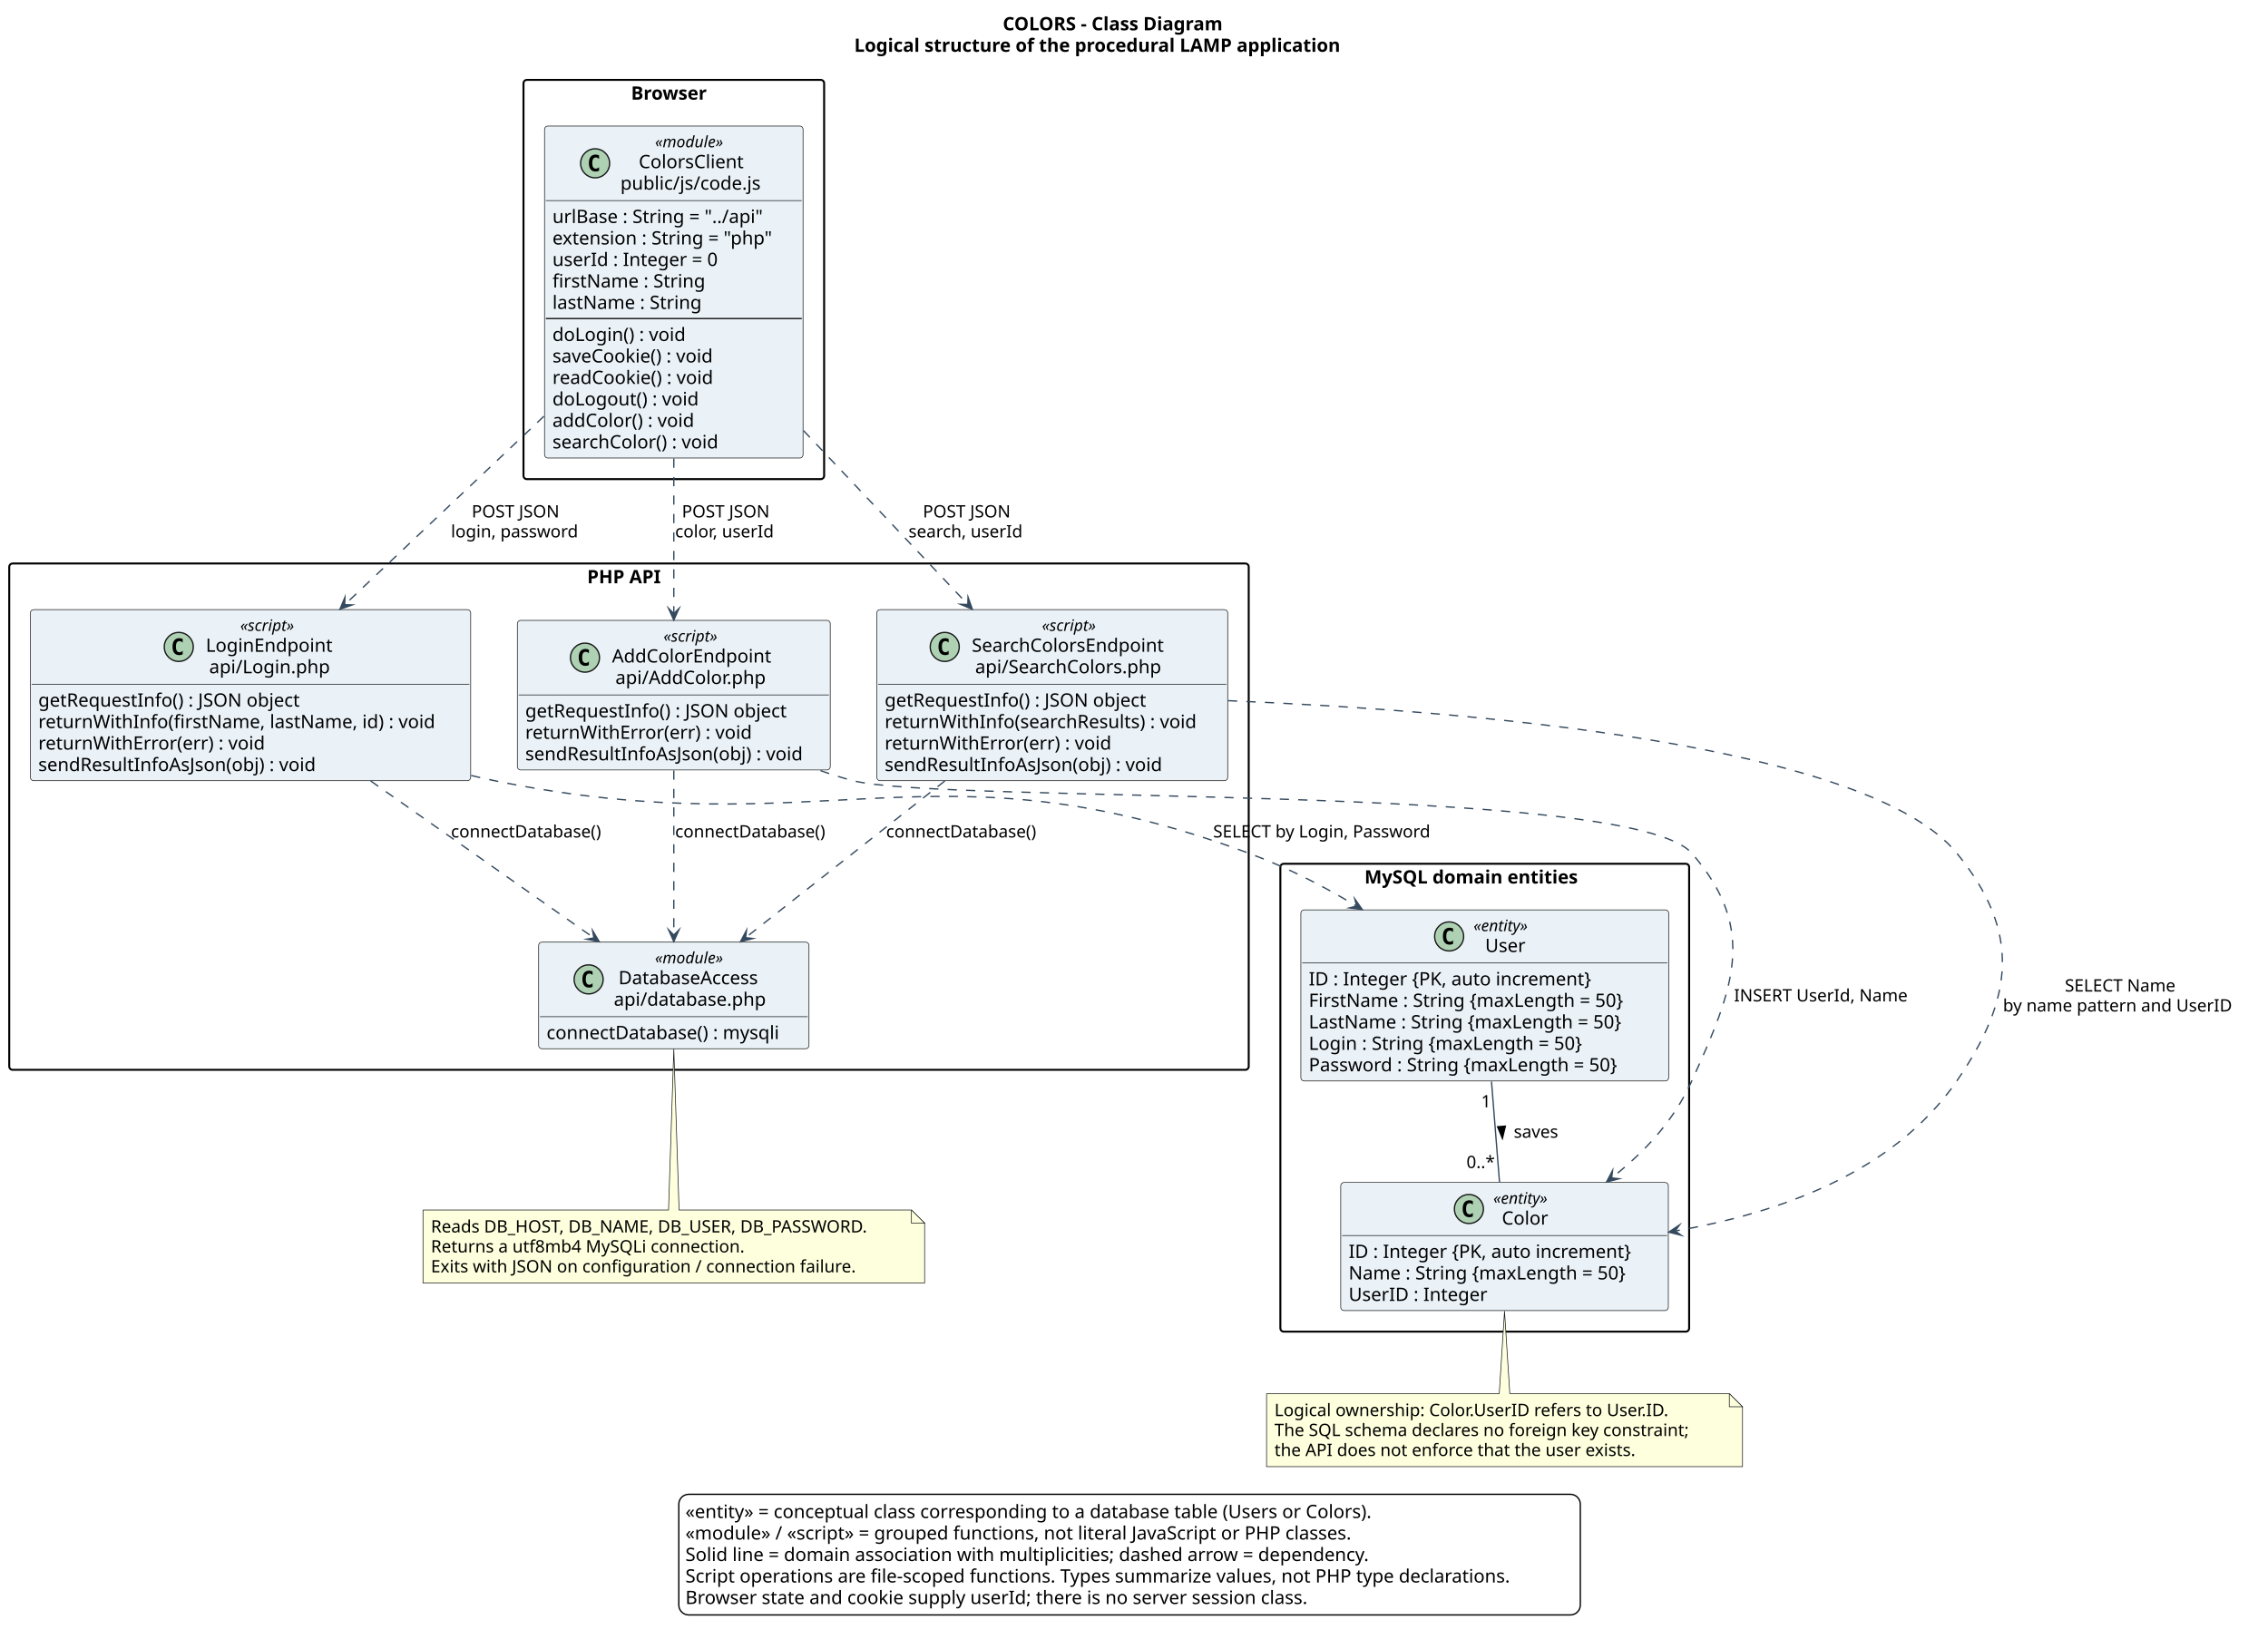
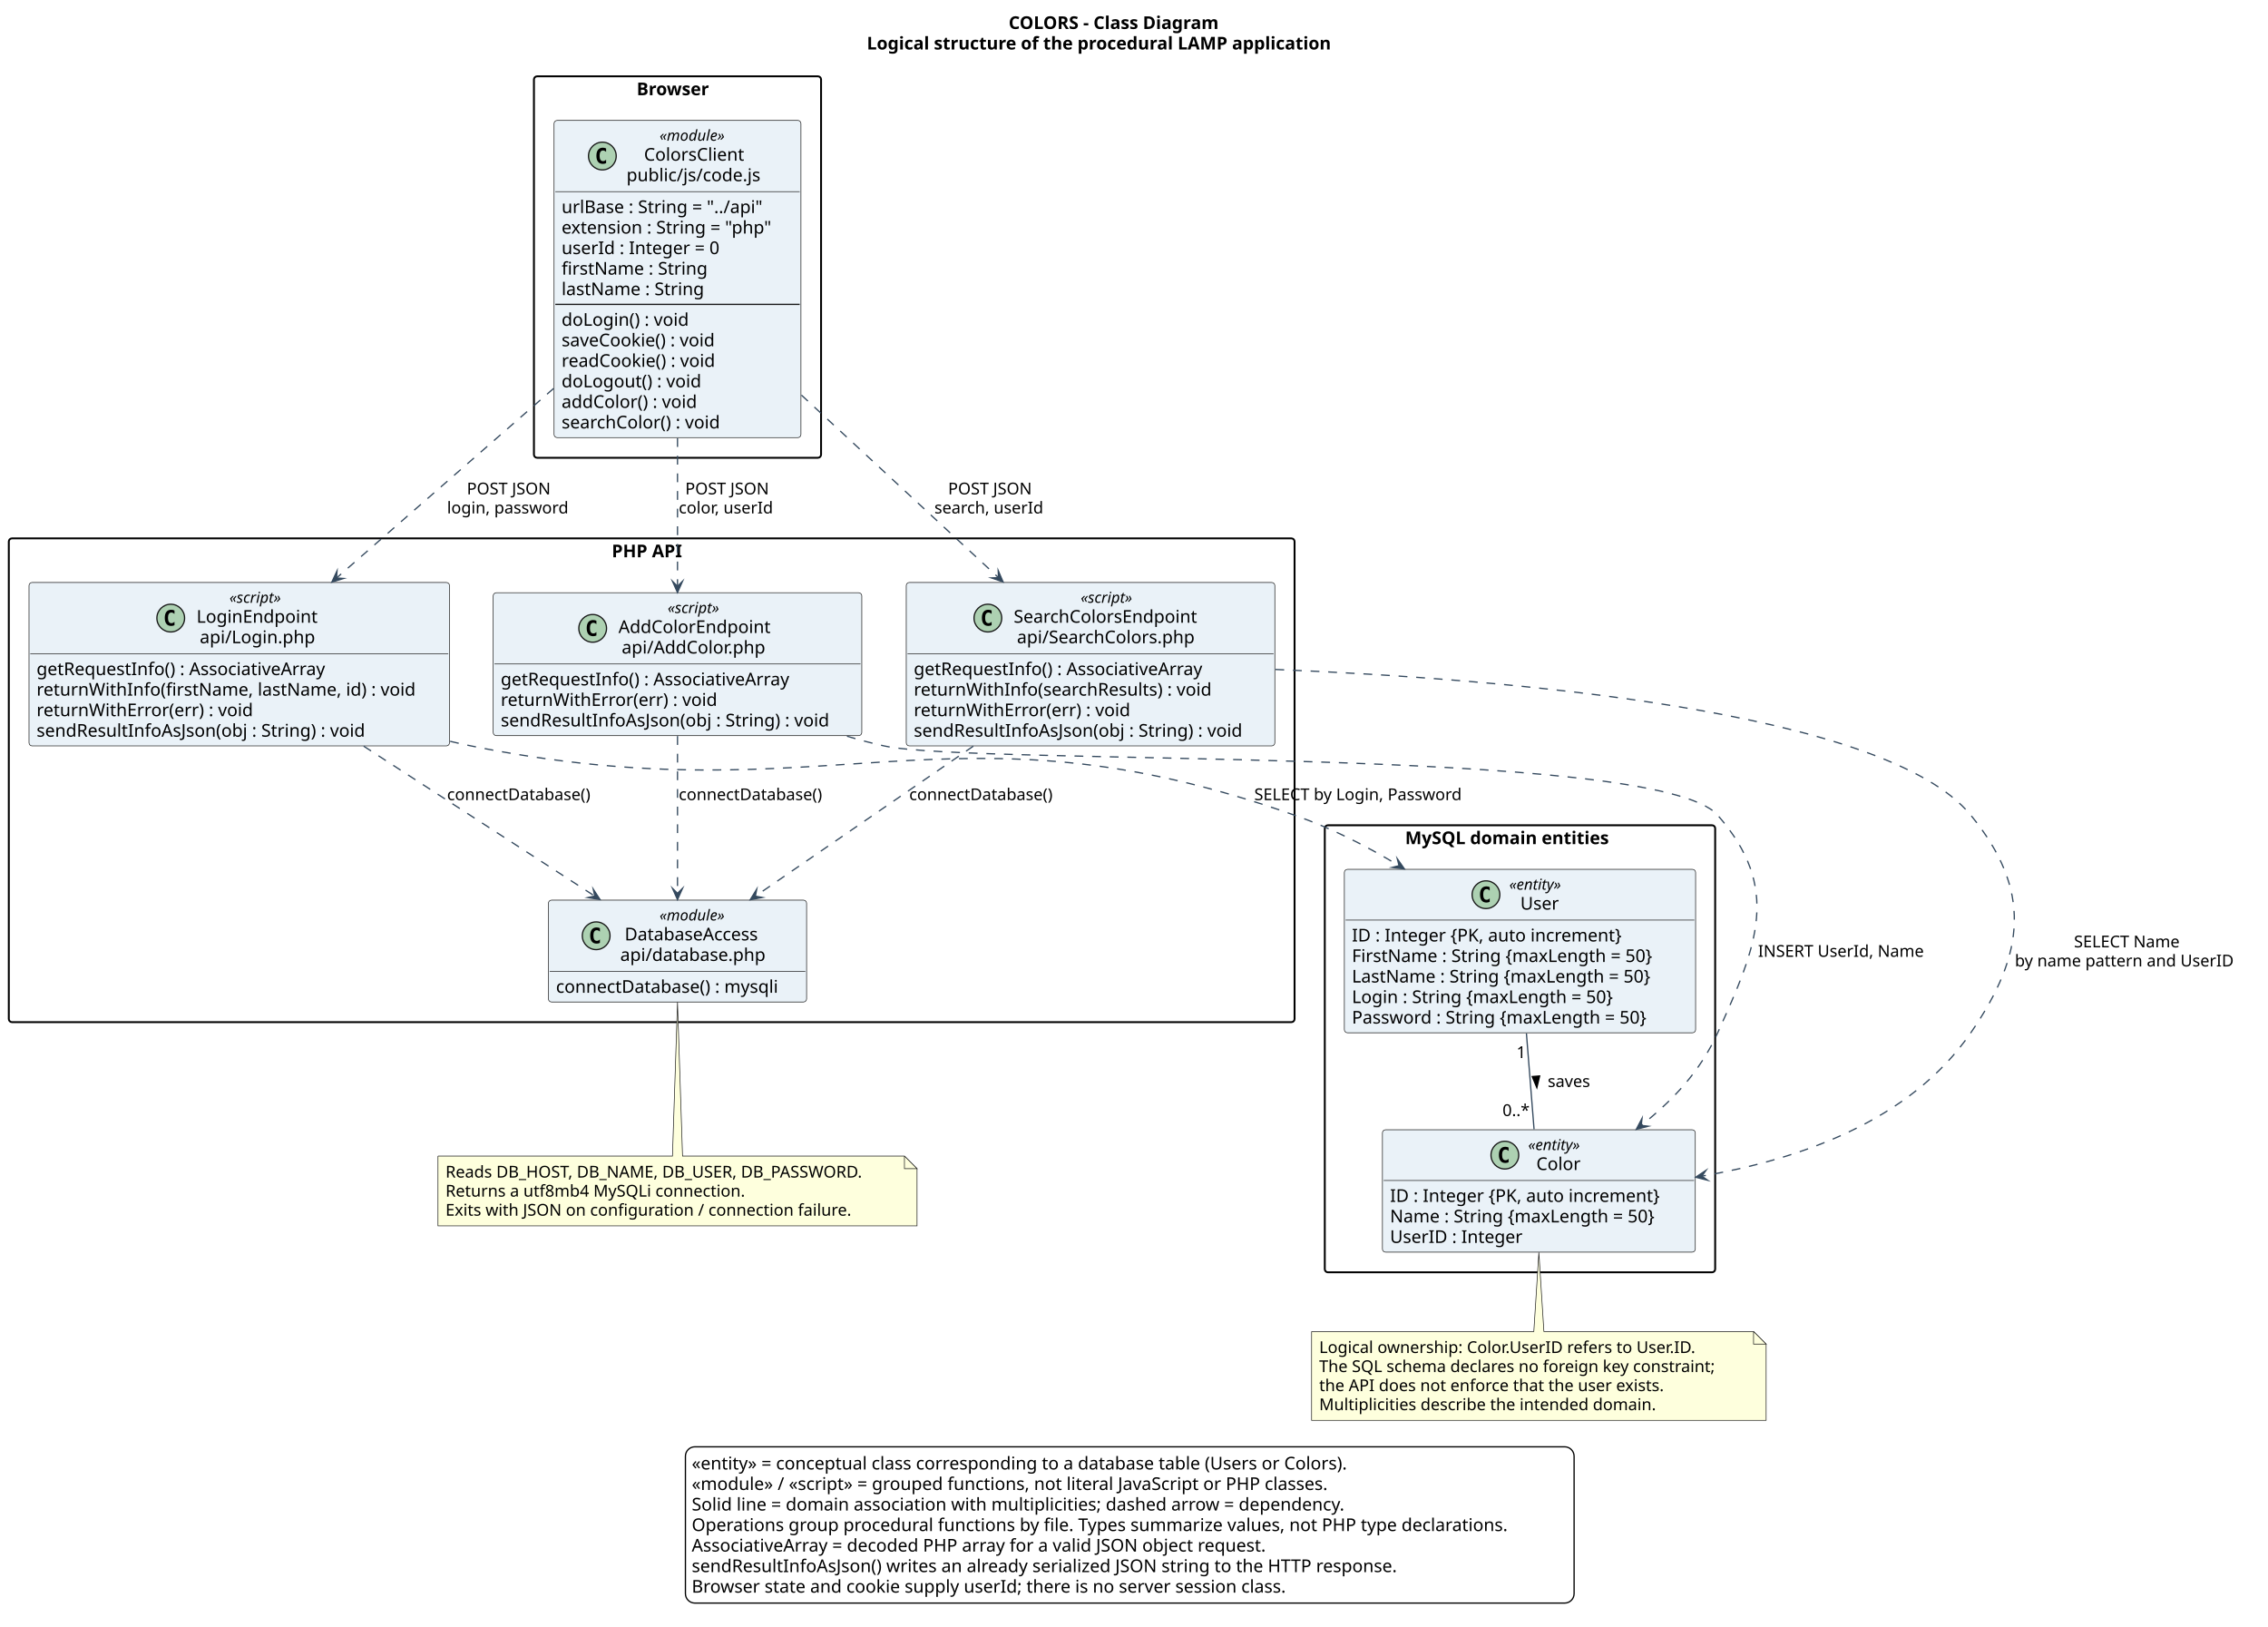
- <svg xmlns="http://www.w3.org/2000/svg" version="1.1" data-diagram-type="CLASS" style="width:1720px;height:1243px;background:#FFFFFF;" width="1720px" height="1243px" viewBox="0 0 1720 1243" zoomAndPan="magnify" preserveAspectRatio="none" contentStyleType="text/css">
+ <svg xmlns="http://www.w3.org/2000/svg" version="1.1" data-diagram-type="CLASS" style="width:1801px;height:1291px;background:#FFFFFF;" width="1801px" height="1291px" viewBox="0 0 1801 1291" zoomAndPan="magnify" preserveAspectRatio="none" contentStyleType="text/css">
  <defs />
  <g font-family="sans-serif" lengthAdjust="spacing">
    <g class="title" data-source-line="1">
-       <text x="760.48" y="22.995" fill="#000" font-size="14" textLength="192.309" font-weight="700">COLORS - Class Diagram</text>
-       <text x="647.834" y="39.292" fill="#000" font-size="14" textLength="417.601" font-weight="700">Logical structure of the procedural LAMP application</text>
+       <text x="800.98" y="22.995" fill="#000" font-size="14" textLength="192.309" font-weight="700">COLORS - Class Diagram</text>
+       <text x="688.334" y="39.292" fill="#000" font-size="14" textLength="417.601" font-weight="700">Logical structure of the procedural LAMP application</text>
    </g>
    <g class="cluster" data-qualified-name="Browser" id="ent0001" data-source-line="11">
-       <rect x="397" y="60.594" width="228" height="302.83" fill="none" style="stroke:#000;stroke-width:1.5;" rx="2.5" ry="2.5" />
-       <text x="478.57" y="75.589" fill="#000" font-size="14" textLength="64.859" font-weight="700">Browser</text>
+       <rect x="424" y="60.594" width="228" height="302.83" fill="none" style="stroke:#000;stroke-width:1.5;" rx="2.5" ry="2.5" />
+       <text x="505.57" y="75.589" fill="#000" font-size="14" textLength="64.859" font-weight="700">Browser</text>
    </g>
    <g class="cluster" data-qualified-name="PHP API" id="ent0003" data-source-line="28">
-       <rect x="7" y="427.424" width="940" height="384.05" fill="none" style="stroke:#000;stroke-width:1.5;" rx="2.5" ry="2.5" />
-       <text x="445.292" y="442.419" fill="#000" font-size="14" textLength="63.417" font-weight="700">PHP API</text>
+       <rect x="7" y="427.424" width="1021" height="384.06" fill="none" style="stroke:#000;stroke-width:1.5;" rx="2.5" ry="2.5" />
+       <text x="485.792" y="442.419" fill="#000" font-size="14" textLength="63.417" font-weight="700">PHP API</text>
    </g>
    <g class="cluster" data-qualified-name="Entities" id="ent0008" data-source-line="51">
-       <rect x="971" y="655.174" width="310" height="354.9" fill="none" style="stroke:#000;stroke-width:1.5;" rx="2.5" ry="2.5" />
-       <text x="1034.788" y="670.169" fill="#000" font-size="14" textLength="182.424" font-weight="700">MySQL domain entities</text>
+       <rect x="1052" y="655.174" width="310" height="354.91" fill="none" style="stroke:#000;stroke-width:1.5;" rx="2.5" ry="2.5" />
+       <text x="1115.788" y="670.169" fill="#000" font-size="14" textLength="182.424" font-weight="700">MySQL domain entities</text>
    </g>
    <g class="entity" data-qualified-name="Browser.Client" id="ent0002" data-source-line="12">
-       <rect x="412.97" y="95.594" width="196.051" height="251.828" fill="#EAF2F8" style="stroke:#181818;stroke-width:0.5;" rx="2.5" ry="2.5" />
-       <ellipse cx="451.331" cy="123.875" rx="11" ry="11" fill="#ADD1B2" style="stroke:#181818;stroke-width:1;" />
-       <path d="M454.3,129.516 Q453.722,129.813 453.081,129.953 Q452.441,130.109 451.738,130.109 Q449.238,130.109 447.909,128.469 Q446.597,126.813 446.597,123.688 Q446.597,120.563 447.909,118.906 Q449.238,117.25 451.738,117.25 Q452.441,117.25 453.081,117.406 Q453.738,117.563 454.3,117.859 L454.3,120.578 Q453.675,120 453.081,119.734 Q452.488,119.453 451.863,119.453 Q450.519,119.453 449.831,120.531 Q449.144,121.594 449.144,123.688 Q449.144,125.781 449.831,126.859 Q450.519,127.922 451.863,127.922 Q452.488,127.922 453.081,127.656 Q453.675,127.375 454.3,126.797 L454.3,129.516 Z " fill="#000" />
-       <text x="496.764" y="111.732" fill="#000" font-size="12" textLength="59.654" font-style="italic">«module»</text>
-       <text x="484.403" y="127.558" fill="#000" font-size="14" textLength="84.376">ColorsClient</text>
-       <text x="470.523" y="143.854" fill="#000" font-size="14" textLength="112.137">public/js/code.js</text>
-       <line x1="413.97" y1="152.156" x2="608.021" y2="152.156" style="stroke:#181818;stroke-width:0.5;" />
-       <text x="418.97" y="169.151" fill="#000" font-size="14" textLength="176.49">urlBase : String = "../api"</text>
-       <text x="418.97" y="185.448" fill="#000" font-size="14" textLength="184.051">extension : String = "php"</text>
-       <text x="418.97" y="201.745" fill="#000" font-size="14" textLength="137.067">userId : Integer = 0</text>
-       <text x="418.97" y="218.042" fill="#000" font-size="14" textLength="124.059">firstName : String</text>
-       <text x="418.97" y="234.339" fill="#000" font-size="14" textLength="121.953">lastName : String</text>
-       <line x1="413.97" y1="241.641" x2="608.021" y2="241.641" style="stroke:#181818;stroke-width:1;" />
-       <text x="418.97" y="258.636" fill="#000" font-size="14" textLength="109.635">doLogin() : void</text>
-       <text x="418.97" y="274.933" fill="#000" font-size="14" textLength="134.456">saveCookie() : void</text>
-       <text x="418.97" y="291.229" fill="#000" font-size="14" textLength="133.52">readCookie() : void</text>
-       <text x="418.97" y="307.526" fill="#000" font-size="14" textLength="119.8">doLogout() : void</text>
-       <text x="418.97" y="323.823" fill="#000" font-size="14" textLength="117.072">addColor() : void</text>
-       <text x="418.97" y="340.12" fill="#000" font-size="14" textLength="137.532">searchColor() : void</text>
+       <rect x="439.97" y="95.594" width="196.051" height="251.828" fill="#EAF2F8" style="stroke:#181818;stroke-width:0.5;" rx="2.5" ry="2.5" />
+       <ellipse cx="478.331" cy="123.875" rx="11" ry="11" fill="#ADD1B2" style="stroke:#181818;stroke-width:1;" />
+       <path d="M481.3,129.516 Q480.722,129.813 480.081,129.953 Q479.441,130.109 478.738,130.109 Q476.238,130.109 474.909,128.469 Q473.597,126.813 473.597,123.688 Q473.597,120.563 474.909,118.906 Q476.238,117.25 478.738,117.25 Q479.441,117.25 480.081,117.406 Q480.738,117.563 481.3,117.859 L481.3,120.578 Q480.675,120 480.081,119.734 Q479.488,119.453 478.863,119.453 Q477.519,119.453 476.831,120.531 Q476.144,121.594 476.144,123.688 Q476.144,125.781 476.831,126.859 Q477.519,127.922 478.863,127.922 Q479.488,127.922 480.081,127.656 Q480.675,127.375 481.3,126.797 L481.3,129.516 Z " fill="#000" />
+       <text x="523.764" y="111.732" fill="#000" font-size="12" textLength="59.654" font-style="italic">«module»</text>
+       <text x="511.403" y="127.558" fill="#000" font-size="14" textLength="84.376">ColorsClient</text>
+       <text x="497.523" y="143.854" fill="#000" font-size="14" textLength="112.137">public/js/code.js</text>
+       <line x1="440.97" y1="152.156" x2="635.021" y2="152.156" style="stroke:#181818;stroke-width:0.5;" />
+       <text x="445.97" y="169.151" fill="#000" font-size="14" textLength="176.49">urlBase : String = "../api"</text>
+       <text x="445.97" y="185.448" fill="#000" font-size="14" textLength="184.051">extension : String = "php"</text>
+       <text x="445.97" y="201.745" fill="#000" font-size="14" textLength="137.067">userId : Integer = 0</text>
+       <text x="445.97" y="218.042" fill="#000" font-size="14" textLength="124.059">firstName : String</text>
+       <text x="445.97" y="234.339" fill="#000" font-size="14" textLength="121.953">lastName : String</text>
+       <line x1="440.97" y1="241.641" x2="635.021" y2="241.641" style="stroke:#181818;stroke-width:1;" />
+       <text x="445.97" y="258.636" fill="#000" font-size="14" textLength="109.635">doLogin() : void</text>
+       <text x="445.97" y="274.933" fill="#000" font-size="14" textLength="134.456">saveCookie() : void</text>
+       <text x="445.97" y="291.229" fill="#000" font-size="14" textLength="133.52">readCookie() : void</text>
+       <text x="445.97" y="307.526" fill="#000" font-size="14" textLength="119.8">doLogout() : void</text>
+       <text x="445.97" y="323.823" fill="#000" font-size="14" textLength="117.072">addColor() : void</text>
+       <text x="445.97" y="340.12" fill="#000" font-size="14" textLength="137.532">searchColor() : void</text>
    </g>
    <g class="entity" data-qualified-name="PHP API.Login" id="ent0004" data-source-line="29">
      <rect x="23.04" y="462.424" width="333.911" height="129.75" fill="#EAF2F8" style="stroke:#181818;stroke-width:0.5;" rx="2.5" ry="2.5" />
      <ellipse cx="135.583" cy="490.705" rx="11" ry="11" fill="#ADD1B2" style="stroke:#181818;stroke-width:1;" />
-       <path d="M138.552,496.346 Q137.974,496.643 137.333,496.783 Q136.693,496.939 135.99,496.939 Q133.49,496.939 132.162,495.299 Q130.849,493.643 130.849,490.518 Q130.849,487.393 132.162,485.736 Q133.49,484.08 135.99,484.08 Q136.693,484.08 137.333,484.236 Q137.99,484.393 138.552,484.689 L138.552,487.408 Q137.927,486.83 137.333,486.564 Q136.74,486.283 136.115,486.283 Q134.771,486.283 134.083,487.361 Q133.396,488.424 133.396,490.518 Q133.396,492.611 134.083,493.689 Q134.771,494.752 136.115,494.752 Q136.74,494.752 137.333,494.486 Q137.927,494.205 138.552,493.627 L138.552,496.346 Z " fill="#000" />
+       <path d="M138.552,496.346 Q137.974,496.642 137.333,496.783 Q136.693,496.939 135.99,496.939 Q133.49,496.939 132.162,495.299 Q130.849,493.642 130.849,490.517 Q130.849,487.392 132.162,485.736 Q133.49,484.08 135.99,484.08 Q136.693,484.08 137.333,484.236 Q137.99,484.392 138.552,484.689 L138.552,487.408 Q137.927,486.83 137.333,486.564 Q136.74,486.283 136.115,486.283 Q134.771,486.283 134.083,487.361 Q133.396,488.424 133.396,490.517 Q133.396,492.611 134.083,493.689 Q134.771,494.752 136.115,494.752 Q136.74,494.752 137.333,494.486 Q137.927,494.205 138.552,493.627 L138.552,496.346 Z " fill="#000" />
      <text x="182.184" y="478.562" fill="#000" font-size="12" textLength="48.123" font-style="italic">«script»</text>
      <text x="156.083" y="494.388" fill="#000" font-size="14" textLength="100.324">LoginEndpoint</text>
      <text x="158.654" y="510.684" fill="#000" font-size="14" textLength="95.184">api/Login.php</text>
      <line x1="24.04" y1="518.986" x2="355.951" y2="518.986" style="stroke:#181818;stroke-width:0.5;" />
-       <text x="29.04" y="535.981" fill="#000" font-size="14" textLength="213.623">getRequestInfo() : JSON object</text>
+       <text x="29.04" y="535.981" fill="#000" font-size="14" textLength="248.65">getRequestInfo() : AssociativeArray</text>
      <text x="29.04" y="552.278" fill="#000" font-size="14" textLength="321.911">returnWithInfo(firstName, lastName, id) : void</text>
      <text x="29.04" y="568.575" fill="#000" font-size="14" textLength="184.427">returnWithError(err) : void</text>
-       <text x="29.04" y="584.872" fill="#000" font-size="14" textLength="225.292">sendResultInfoAsJson(obj) : void</text>
+       <text x="29.04" y="584.872" fill="#000" font-size="14" textLength="280.69">sendResultInfoAsJson(obj : String) : void</text>
    </g>
    <g class="entity" data-qualified-name="PHP API.Add" id="ent0005" data-source-line="35">
-       <rect x="392.35" y="470.564" width="237.292" height="113.453" fill="#EAF2F8" style="stroke:#181818;stroke-width:0.5;" rx="2.5" ry="2.5" />
-       <ellipse cx="443.64" cy="498.845" rx="11" ry="11" fill="#ADD1B2" style="stroke:#181818;stroke-width:1;" />
-       <path d="M446.609,504.486 Q446.031,504.783 445.39,504.923 Q444.749,505.079 444.046,505.079 Q441.546,505.079 440.218,503.439 Q438.906,501.783 438.906,498.658 Q438.906,495.533 440.218,493.876 Q441.546,492.22 444.046,492.22 Q444.749,492.22 445.39,492.376 Q446.046,492.533 446.609,492.829 L446.609,495.548 Q445.984,494.97 445.39,494.704 Q444.796,494.423 444.171,494.423 Q442.828,494.423 442.14,495.501 Q441.453,496.564 441.453,498.658 Q441.453,500.751 442.14,501.829 Q442.828,502.892 444.171,502.892 Q444.796,502.892 445.39,502.626 Q445.984,502.345 446.609,501.767 L446.609,504.486 Z " fill="#000" />
-       <text x="503.184" y="486.702" fill="#000" font-size="12" textLength="48.123" font-style="italic">«script»</text>
-       <text x="464.14" y="502.528" fill="#000" font-size="14" textLength="126.212">AddColorEndpoint</text>
-       <text x="466.71" y="518.824" fill="#000" font-size="14" textLength="121.071">api/AddColor.php</text>
-       <line x1="393.35" y1="527.126" x2="628.642" y2="527.126" style="stroke:#181818;stroke-width:0.5;" />
-       <text x="398.35" y="544.121" fill="#000" font-size="14" textLength="213.623">getRequestInfo() : JSON object</text>
-       <text x="398.35" y="560.418" fill="#000" font-size="14" textLength="184.427">returnWithError(err) : void</text>
-       <text x="398.35" y="576.715" fill="#000" font-size="14" textLength="225.292">sendResultInfoAsJson(obj) : void</text>
+       <rect x="391.65" y="470.574" width="292.69" height="113.453" fill="#EAF2F8" style="stroke:#181818;stroke-width:0.5;" rx="2.5" ry="2.5" />
+       <ellipse cx="470.639" cy="498.855" rx="11" ry="11" fill="#ADD1B2" style="stroke:#181818;stroke-width:1;" />
+       <path d="M473.608,504.496 Q473.03,504.793 472.389,504.933 Q471.749,505.089 471.046,505.089 Q468.546,505.089 467.217,503.449 Q465.905,501.793 465.905,498.668 Q465.905,495.543 467.217,493.886 Q468.546,492.23 471.046,492.23 Q471.749,492.23 472.389,492.386 Q473.046,492.543 473.608,492.839 L473.608,495.558 Q472.983,494.98 472.389,494.714 Q471.796,494.433 471.171,494.433 Q469.827,494.433 469.139,495.511 Q468.452,496.574 468.452,498.668 Q468.452,500.761 469.139,501.839 Q469.827,502.902 471.171,502.902 Q471.796,502.902 472.389,502.636 Q472.983,502.355 473.608,501.777 L473.608,504.496 Z " fill="#000" />
+       <text x="530.184" y="486.712" fill="#000" font-size="12" textLength="48.123" font-style="italic">«script»</text>
+       <text x="491.139" y="502.538" fill="#000" font-size="14" textLength="126.212">AddColorEndpoint</text>
+       <text x="493.71" y="518.834" fill="#000" font-size="14" textLength="121.071">api/AddColor.php</text>
+       <line x1="392.65" y1="527.136" x2="683.34" y2="527.136" style="stroke:#181818;stroke-width:0.5;" />
+       <text x="397.65" y="544.131" fill="#000" font-size="14" textLength="248.65">getRequestInfo() : AssociativeArray</text>
+       <text x="397.65" y="560.428" fill="#000" font-size="14" textLength="184.427">returnWithError(err) : void</text>
+       <text x="397.65" y="576.725" fill="#000" font-size="14" textLength="280.69">sendResultInfoAsJson(obj : String) : void</text>
    </g>
    <g class="entity" data-qualified-name="PHP API.Search" id="ent0006" data-source-line="40">
-       <rect x="664.94" y="462.424" width="266.112" height="129.75" fill="#EAF2F8" style="stroke:#181818;stroke-width:0.5;" rx="2.5" ry="2.5" />
-       <ellipse cx="716.466" cy="490.705" rx="11" ry="11" fill="#ADD1B2" style="stroke:#181818;stroke-width:1;" />
-       <path d="M719.435,496.346 Q718.857,496.643 718.216,496.783 Q717.575,496.939 716.872,496.939 Q714.372,496.939 713.044,495.299 Q711.732,493.643 711.732,490.518 Q711.732,487.393 713.044,485.736 Q714.372,484.08 716.872,484.08 Q717.575,484.08 718.216,484.236 Q718.872,484.393 719.435,484.689 L719.435,487.408 Q718.81,486.83 718.216,486.564 Q717.622,486.283 716.997,486.283 Q715.653,486.283 714.966,487.361 Q714.278,488.424 714.278,490.518 Q714.278,492.611 714.966,493.689 Q715.653,494.752 716.997,494.752 Q717.622,494.752 718.216,494.486 Q718.81,494.205 719.435,493.627 L719.435,496.346 Z " fill="#000" />
-       <text x="790.185" y="478.562" fill="#000" font-size="12" textLength="48.123" font-style="italic">«script»</text>
-       <text x="736.966" y="494.388" fill="#000" font-size="14" textLength="154.561">SearchColorsEndpoint</text>
-       <text x="739.536" y="510.684" fill="#000" font-size="14" textLength="149.42">api/SearchColors.php</text>
-       <line x1="665.94" y1="518.986" x2="930.052" y2="518.986" style="stroke:#181818;stroke-width:0.5;" />
-       <text x="670.94" y="535.981" fill="#000" font-size="14" textLength="213.623">getRequestInfo() : JSON object</text>
-       <text x="670.94" y="552.278" fill="#000" font-size="14" textLength="254.112">returnWithInfo(searchResults) : void</text>
-       <text x="670.94" y="568.575" fill="#000" font-size="14" textLength="184.427">returnWithError(err) : void</text>
-       <text x="670.94" y="584.872" fill="#000" font-size="14" textLength="225.292">sendResultInfoAsJson(obj) : void</text>
+       <rect x="719.65" y="462.424" width="292.69" height="129.75" fill="#EAF2F8" style="stroke:#181818;stroke-width:0.5;" rx="2.5" ry="2.5" />
+       <ellipse cx="784.465" cy="490.705" rx="11" ry="11" fill="#ADD1B2" style="stroke:#181818;stroke-width:1;" />
+       <path d="M787.434,496.346 Q786.856,496.642 786.215,496.783 Q785.574,496.939 784.871,496.939 Q782.371,496.939 781.043,495.299 Q779.731,493.642 779.731,490.517 Q779.731,487.392 781.043,485.736 Q782.371,484.08 784.871,484.08 Q785.574,484.08 786.215,484.236 Q786.871,484.392 787.434,484.689 L787.434,487.408 Q786.809,486.83 786.215,486.564 Q785.621,486.283 784.996,486.283 Q783.652,486.283 782.965,487.361 Q782.277,488.424 782.277,490.517 Q782.277,492.611 782.965,493.689 Q783.652,494.752 784.996,494.752 Q785.621,494.752 786.215,494.486 Q786.809,494.205 787.434,493.627 L787.434,496.346 Z " fill="#000" />
+       <text x="858.184" y="478.562" fill="#000" font-size="12" textLength="48.123" font-style="italic">«script»</text>
+       <text x="804.965" y="494.388" fill="#000" font-size="14" textLength="154.561">SearchColorsEndpoint</text>
+       <text x="807.535" y="510.684" fill="#000" font-size="14" textLength="149.42">api/SearchColors.php</text>
+       <line x1="720.65" y1="518.986" x2="1011.34" y2="518.986" style="stroke:#181818;stroke-width:0.5;" />
+       <text x="725.65" y="535.981" fill="#000" font-size="14" textLength="248.65">getRequestInfo() : AssociativeArray</text>
+       <text x="725.65" y="552.278" fill="#000" font-size="14" textLength="254.112">returnWithInfo(searchResults) : void</text>
+       <text x="725.65" y="568.575" fill="#000" font-size="14" textLength="184.427">returnWithError(err) : void</text>
+       <text x="725.65" y="584.872" fill="#000" font-size="14" textLength="280.69">sendResultInfoAsJson(obj : String) : void</text>
    </g>
    <g class="entity" data-qualified-name="PHP API.Database" id="ent0007" data-source-line="46">
-       <rect x="408.48" y="714.614" width="205.033" height="80.859" fill="#EAF2F8" style="stroke:#181818;stroke-width:0.5;" rx="2.5" ry="2.5" />
-       <ellipse cx="446.411" cy="742.895" rx="11" ry="11" fill="#ADD1B2" style="stroke:#181818;stroke-width:1;" />
-       <path d="M449.379,748.536 Q448.801,748.833 448.161,748.973 Q447.52,749.129 446.817,749.129 Q444.317,749.129 442.989,747.489 Q441.676,745.833 441.676,742.708 Q441.676,739.583 442.989,737.926 Q444.317,736.27 446.817,736.27 Q447.52,736.27 448.161,736.426 Q448.817,736.583 449.379,736.879 L449.379,739.598 Q448.754,739.02 448.161,738.754 Q447.567,738.473 446.942,738.473 Q445.598,738.473 444.911,739.551 Q444.223,740.614 444.223,742.708 Q444.223,744.801 444.911,745.879 Q445.598,746.942 446.942,746.942 Q447.567,746.942 448.161,746.676 Q448.754,746.395 449.379,745.817 L449.379,748.536 Z " fill="#000" />
-       <text x="496.717" y="730.752" fill="#000" font-size="12" textLength="59.654" font-style="italic">«module»</text>
-       <text x="469.058" y="746.578" fill="#000" font-size="14" textLength="114.974">DatabaseAccess</text>
-       <text x="465.506" y="762.874" fill="#000" font-size="14" textLength="122.076">api/database.php</text>
-       <line x1="409.48" y1="771.176" x2="612.513" y2="771.176" style="stroke:#181818;stroke-width:0.5;" />
-       <text x="414.48" y="788.171" fill="#000" font-size="14" textLength="193.033">connectDatabase() : mysqli</text>
+       <rect x="435.48" y="714.624" width="205.033" height="80.859" fill="#EAF2F8" style="stroke:#181818;stroke-width:0.5;" rx="2.5" ry="2.5" />
+       <ellipse cx="473.411" cy="742.905" rx="11" ry="11" fill="#ADD1B2" style="stroke:#181818;stroke-width:1;" />
+       <path d="M476.379,748.546 Q475.801,748.843 475.161,748.983 Q474.52,749.139 473.817,749.139 Q471.317,749.139 469.989,747.499 Q468.676,745.843 468.676,742.718 Q468.676,739.593 469.989,737.936 Q471.317,736.28 473.817,736.28 Q474.52,736.28 475.161,736.436 Q475.817,736.593 476.379,736.889 L476.379,739.608 Q475.754,739.03 475.161,738.764 Q474.567,738.483 473.942,738.483 Q472.598,738.483 471.911,739.561 Q471.223,740.624 471.223,742.718 Q471.223,744.811 471.911,745.889 Q472.598,746.952 473.942,746.952 Q474.567,746.952 475.161,746.686 Q475.754,746.405 476.379,745.827 L476.379,748.546 Z " fill="#000" />
+       <text x="523.717" y="730.762" fill="#000" font-size="12" textLength="59.654" font-style="italic">«module»</text>
+       <text x="496.058" y="746.588" fill="#000" font-size="14" textLength="114.974">DatabaseAccess</text>
+       <text x="492.506" y="762.884" fill="#000" font-size="14" textLength="122.076">api/database.php</text>
+       <line x1="436.48" y1="771.186" x2="639.513" y2="771.186" style="stroke:#181818;stroke-width:0.5;" />
+       <text x="441.48" y="788.181" fill="#000" font-size="14" textLength="193.033">connectDatabase() : mysqli</text>
    </g>
    <g class="entity" data-qualified-name="Entities.User" id="ent0009" data-source-line="52">
-       <rect x="986.54" y="690.174" width="278.93" height="129.75" fill="#EAF2F8" style="stroke:#181818;stroke-width:0.5;" rx="2.5" ry="2.5" />
-       <ellipse cx="1098.996" cy="710.307" rx="11" ry="11" fill="#ADD1B2" style="stroke:#181818;stroke-width:1;" />
-       <path d="M1101.965,715.947 Q1101.387,716.244 1100.746,716.385 Q1100.105,716.541 1099.402,716.541 Q1096.902,716.541 1095.574,714.9 Q1094.262,713.244 1094.262,710.119 Q1094.262,706.994 1095.574,705.338 Q1096.902,703.682 1099.402,703.682 Q1100.105,703.682 1100.746,703.838 Q1101.402,703.994 1101.965,704.291 L1101.965,707.01 Q1101.34,706.432 1100.746,706.166 Q1100.152,705.885 1099.527,705.885 Q1098.184,705.885 1097.496,706.963 Q1096.809,708.025 1096.809,710.119 Q1096.809,712.213 1097.496,713.291 Q1098.184,714.353 1099.527,714.353 Q1100.152,714.353 1100.746,714.088 Q1101.34,713.807 1101.965,713.228 L1101.965,715.947 Z " fill="#000" />
-       <text x="1117.496" y="706.312" fill="#000" font-size="12" textLength="49.518" font-style="italic">«entity»</text>
-       <text x="1126.3" y="722.138" fill="#000" font-size="14" textLength="31.91">User</text>
-       <line x1="987.54" y1="730.439" x2="1264.47" y2="730.439" style="stroke:#181818;stroke-width:0.5;" />
-       <text x="992.54" y="747.434" fill="#000" font-size="14" textLength="235.074">ID : Integer {PK, auto increment}</text>
-       <text x="992.54" y="763.731" fill="#000" font-size="14" textLength="266.93">FirstName : String {maxLength = 50}</text>
-       <text x="992.54" y="780.028" fill="#000" font-size="14" textLength="265.61">LastName : String {maxLength = 50}</text>
-       <text x="992.54" y="796.325" fill="#000" font-size="14" textLength="233.16">Login : String {maxLength = 50}</text>
-       <text x="992.54" y="812.622" fill="#000" font-size="14" textLength="261.413">Password : String {maxLength = 50}</text>
+       <rect x="1067.54" y="690.174" width="278.93" height="129.75" fill="#EAF2F8" style="stroke:#181818;stroke-width:0.5;" rx="2.5" ry="2.5" />
+       <ellipse cx="1179.996" cy="710.307" rx="11" ry="11" fill="#ADD1B2" style="stroke:#181818;stroke-width:1;" />
+       <path d="M1182.965,715.947 Q1182.387,716.244 1181.746,716.385 Q1181.105,716.541 1180.402,716.541 Q1177.902,716.541 1176.574,714.9 Q1175.262,713.244 1175.262,710.119 Q1175.262,706.994 1176.574,705.338 Q1177.902,703.682 1180.402,703.682 Q1181.105,703.682 1181.746,703.838 Q1182.402,703.994 1182.965,704.291 L1182.965,707.01 Q1182.34,706.432 1181.746,706.166 Q1181.152,705.885 1180.527,705.885 Q1179.184,705.885 1178.496,706.963 Q1177.809,708.025 1177.809,710.119 Q1177.809,712.213 1178.496,713.291 Q1179.184,714.353 1180.527,714.353 Q1181.152,714.353 1181.746,714.088 Q1182.34,713.807 1182.965,713.228 L1182.965,715.947 Z " fill="#000" />
+       <text x="1198.496" y="706.312" fill="#000" font-size="12" textLength="49.518" font-style="italic">«entity»</text>
+       <text x="1207.3" y="722.138" fill="#000" font-size="14" textLength="31.91">User</text>
+       <line x1="1068.54" y1="730.439" x2="1345.47" y2="730.439" style="stroke:#181818;stroke-width:0.5;" />
+       <text x="1073.54" y="747.434" fill="#000" font-size="14" textLength="235.074">ID : Integer {PK, auto increment}</text>
+       <text x="1073.54" y="763.731" fill="#000" font-size="14" textLength="266.93">FirstName : String {maxLength = 50}</text>
+       <text x="1073.54" y="780.028" fill="#000" font-size="14" textLength="265.61">LastName : String {maxLength = 50}</text>
+       <text x="1073.54" y="796.325" fill="#000" font-size="14" textLength="233.16">Login : String {maxLength = 50}</text>
+       <text x="1073.54" y="812.622" fill="#000" font-size="14" textLength="261.413">Password : String {maxLength = 50}</text>
    </g>
    <g class="entity" data-qualified-name="Entities.Color" id="ent0010" data-source-line="59">
-       <rect x="1016.78" y="896.924" width="248.448" height="97.156" fill="#EAF2F8" style="stroke:#181818;stroke-width:0.5;" rx="2.5" ry="2.5" />
-       <ellipse cx="1113.995" cy="917.057" rx="11" ry="11" fill="#ADD1B2" style="stroke:#181818;stroke-width:1;" />
-       <path d="M1116.964,922.697 Q1116.386,922.994 1115.745,923.135 Q1115.105,923.291 1114.402,923.291 Q1111.902,923.291 1110.573,921.65 Q1109.261,919.994 1109.261,916.869 Q1109.261,913.744 1110.573,912.088 Q1111.902,910.432 1114.402,910.432 Q1115.105,910.432 1115.745,910.588 Q1116.402,910.744 1116.964,911.041 L1116.964,913.76 Q1116.339,913.182 1115.745,912.916 Q1115.152,912.635 1114.527,912.635 Q1113.183,912.635 1112.495,913.713 Q1111.808,914.775 1111.808,916.869 Q1111.808,918.963 1112.495,920.041 Q1113.183,921.103 1114.527,921.103 Q1115.152,921.103 1115.745,920.838 Q1116.339,920.557 1116.964,919.978 L1116.964,922.697 Z " fill="#000" />
-       <text x="1132.495" y="913.062" fill="#000" font-size="12" textLength="49.518" font-style="italic">«entity»</text>
-       <text x="1138.978" y="928.888" fill="#000" font-size="14" textLength="36.552">Color</text>
-       <line x1="1017.78" y1="937.189" x2="1264.228" y2="937.189" style="stroke:#181818;stroke-width:0.5;" />
-       <text x="1022.78" y="954.184" fill="#000" font-size="14" textLength="235.074">ID : Integer {PK, auto increment}</text>
-       <text x="1022.78" y="970.481" fill="#000" font-size="14" textLength="236.448">Name : String {maxLength = 50}</text>
-       <text x="1022.78" y="986.778" fill="#000" font-size="14" textLength="110.797">UserID : Integer</text>
+       <rect x="1097.78" y="896.924" width="248.448" height="97.156" fill="#EAF2F8" style="stroke:#181818;stroke-width:0.5;" rx="2.5" ry="2.5" />
+       <ellipse cx="1194.995" cy="917.057" rx="11" ry="11" fill="#ADD1B2" style="stroke:#181818;stroke-width:1;" />
+       <path d="M1197.964,922.697 Q1197.386,922.994 1196.745,923.135 Q1196.105,923.291 1195.402,923.291 Q1192.902,923.291 1191.573,921.65 Q1190.261,919.994 1190.261,916.869 Q1190.261,913.744 1191.573,912.088 Q1192.902,910.432 1195.402,910.432 Q1196.105,910.432 1196.745,910.588 Q1197.402,910.744 1197.964,911.041 L1197.964,913.76 Q1197.339,913.182 1196.745,912.916 Q1196.152,912.635 1195.527,912.635 Q1194.183,912.635 1193.495,913.713 Q1192.808,914.775 1192.808,916.869 Q1192.808,918.963 1193.495,920.041 Q1194.183,921.103 1195.527,921.103 Q1196.152,921.103 1196.745,920.838 Q1197.339,920.557 1197.964,919.978 L1197.964,922.697 Z " fill="#000" />
+       <text x="1213.495" y="913.062" fill="#000" font-size="12" textLength="49.518" font-style="italic">«entity»</text>
+       <text x="1219.978" y="928.888" fill="#000" font-size="14" textLength="36.552">Color</text>
+       <line x1="1098.78" y1="937.189" x2="1345.228" y2="937.189" style="stroke:#181818;stroke-width:0.5;" />
+       <text x="1103.78" y="954.184" fill="#000" font-size="14" textLength="235.074">ID : Integer {PK, auto increment}</text>
+       <text x="1103.78" y="970.481" fill="#000" font-size="14" textLength="236.448">Name : String {maxLength = 50}</text>
+       <text x="1103.78" y="986.778" fill="#000" font-size="14" textLength="110.797">UserID : Integer</text>
    </g>
    <g class="entity" data-qualified-name="GMN21" id="ent0022" data-source-line="78">
-       <path d="M320.79,917.794 L320.79,973.192 A0,0 0 0 0 320.79,973.192 L701.213,973.192 A0,0 0 0 0 701.213,973.192 L701.213,927.794 L691.213,917.794 L515,917.794 L511,795.554 L507,917.794 L320.79,917.794 A0,0 0 0 0 320.79,917.794" style="stroke:#181818;stroke-width:0.5;" fill="#FEFFDD" />
-       <path d="M691.213,917.794 L691.213,927.794 L701.213,927.794 L691.213,917.794" style="stroke:#181818;stroke-width:0.5;" fill="#FEFFDD" />
-       <text x="326.79" y="934.861" fill="#000" font-size="13" textLength="359.423">Reads DB_HOST, DB_NAME, DB_USER, DB_PASSWORD.</text>
-       <text x="326.79" y="949.993" fill="#000" font-size="13" textLength="254.598">Returns a utf8mb4 MySQLi connection.</text>
-       <text x="326.79" y="965.126" fill="#000" font-size="13" textLength="343.853">Exits with JSON on configuration / connection failure.</text>
+       <path d="M347.79,917.804 L347.79,973.202 A0,0 0 0 0 347.79,973.202 L728.213,973.202 A0,0 0 0 0 728.213,973.202 L728.213,927.804 L718.213,917.804 L542,917.804 L538,795.554 L534,917.804 L347.79,917.804 A0,0 0 0 0 347.79,917.804" style="stroke:#181818;stroke-width:0.5;" fill="#FEFFDD" />
+       <path d="M718.213,917.804 L718.213,927.804 L728.213,927.804 L718.213,917.804" style="stroke:#181818;stroke-width:0.5;" fill="#FEFFDD" />
+       <text x="353.79" y="934.871" fill="#000" font-size="13" textLength="359.423">Reads DB_HOST, DB_NAME, DB_USER, DB_PASSWORD.</text>
+       <text x="353.79" y="950.003" fill="#000" font-size="13" textLength="254.598">Returns a utf8mb4 MySQLi connection.</text>
+       <text x="353.79" y="965.136" fill="#000" font-size="13" textLength="343.853">Exits with JSON on configuration / connection failure.</text>
    </g>
    <g class="entity" data-qualified-name="GMN24" id="ent0025" data-source-line="83">
-       <path d="M960.53,1057.074 L960.53,1112.472 A0,0 0 0 0 960.53,1112.472 L1321.479,1112.472 A0,0 0 0 0 1321.479,1112.472 L1321.479,1067.074 L1311.479,1057.074 L1145,1057.074 L1141,994.514 L1137,1057.074 L960.53,1057.074 A0,0 0 0 0 960.53,1057.074" style="stroke:#181818;stroke-width:0.5;" fill="#FEFFDD" />
-       <path d="M1311.479,1057.074 L1311.479,1067.074 L1321.479,1067.074 L1311.479,1057.074" style="stroke:#181818;stroke-width:0.5;" fill="#FEFFDD" />
-       <text x="966.53" y="1074.141" fill="#000" font-size="13" textLength="322.245">Logical ownership: Color.UserID refers to User.ID.</text>
-       <text x="966.53" y="1089.273" fill="#000" font-size="13" textLength="339.949">The SQL schema declares no foreign key constraint;</text>
-       <text x="966.53" y="1104.406" fill="#000" font-size="13" textLength="294.652">the API does not enforce that the user exists.</text>
+       <path d="M1041.53,1057.084 L1041.53,1127.615 A0,0 0 0 0 1041.53,1127.615 L1402.479,1127.615 A0,0 0 0 0 1402.479,1127.615 L1402.479,1067.084 L1392.479,1057.084 L1226,1057.084 L1222,994.334 L1218,1057.084 L1041.53,1057.084 A0,0 0 0 0 1041.53,1057.084" style="stroke:#181818;stroke-width:0.5;" fill="#FEFFDD" />
+       <path d="M1392.479,1057.084 L1392.479,1067.084 L1402.479,1067.084 L1392.479,1057.084" style="stroke:#181818;stroke-width:0.5;" fill="#FEFFDD" />
+       <text x="1047.53" y="1074.151" fill="#000" font-size="13" textLength="322.245">Logical ownership: Color.UserID refers to User.ID.</text>
+       <text x="1047.53" y="1089.283" fill="#000" font-size="13" textLength="339.949">The SQL schema declares no foreign key constraint;</text>
+       <text x="1047.53" y="1104.416" fill="#000" font-size="13" textLength="294.652">the API does not enforce that the user exists.</text>
+       <text x="1047.53" y="1119.549" fill="#000" font-size="13" textLength="285.238">Multiplicities describe the intended domain.</text>
    </g>
    <g class="link" data-entity-1="ent0009" data-entity-2="ent0010" id="lnk11" data-source-line="64" data-link-type="association">
-       <path d="M1131.12,820.374 C1133.11,845.324 1135.34,873.394 1137.18,896.524" style="stroke:#34495E;stroke-width:1;" fill="none" id="User-Color" codeLine="64" />
-       <polygon points="1139.397,863.474,1141.609,854.225,1135.749,854.691,1139.397,863.474" fill="#000" style="stroke:#000;stroke-width:1;stroke-linejoin:miter;stroke-miterlimit:10;" />
-       <text x="1148" y="862.991" fill="#000" font-size="13" textLength="37.204">saves</text>
-       <text x="1123.249" y="839.958" fill="#000" font-size="13">1</text>
-       <text x="1112.123" y="886.01" fill="#000" font-size="13" textLength="23.036">0..*</text>
+       <path d="M1212.12,820.384 C1214.11,845.334 1216.34,873.404 1218.18,896.534" style="stroke:#34495E;stroke-width:1;" fill="none" id="User-Color" codeLine="64" />
+       <polygon points="1220.397,863.474,1222.609,854.225,1216.749,854.691,1220.397,863.474" fill="#000" style="stroke:#000;stroke-width:1;stroke-linejoin:miter;stroke-miterlimit:10;" />
+       <text x="1229" y="862.991" fill="#000" font-size="13" textLength="37.204">saves</text>
+       <text x="1204.249" y="839.969" fill="#000" font-size="13">1</text>
+       <text x="1193.123" y="886.022" fill="#000" font-size="13" textLength="23.036">0..*</text>
    </g>
    <g class="link" data-entity-1="ent0002" data-entity-2="ent0004" id="lnk12" data-source-line="67" data-link-type="dependency">
-       <path d="M412.51,315.714 C362.38,363.154 306.342,416.187 261.422,458.697" style="stroke:#34495E;stroke-width:1;stroke-dasharray:7,7;" fill="none" id="Client-to-Login" codeLine="67" />
-       <polygon points="257.79,462.134,267.076,458.853,261.422,458.697,261.577,453.042,257.79,462.134" fill="#34495E" style="stroke:#34495E;stroke-width:1;stroke-linejoin:miter;stroke-miterlimit:10;" />
-       <text x="357.72" y="392.491" fill="#000" font-size="13" textLength="70.44">POST JSON</text>
-       <text x="342" y="407.623" fill="#000" font-size="13" textLength="101.88">login, password</text>
+       <path d="M439.67,308.344 C383.7,357.214 318.507,414.116 267.257,458.856" style="stroke:#34495E;stroke-width:1;stroke-dasharray:7,7;" fill="none" id="Client-to-Login" codeLine="67" />
+       <polygon points="263.49,462.144,272.901,459.238,267.257,458.856,267.639,453.212,263.49,462.144" fill="#34495E" style="stroke:#34495E;stroke-width:1;stroke-linejoin:miter;stroke-miterlimit:10;" />
+       <text x="370.72" y="392.491" fill="#000" font-size="13" textLength="70.44">POST JSON</text>
+       <text x="355" y="407.623" fill="#000" font-size="13" textLength="101.88">login, password</text>
    </g>
    <g class="link" data-entity-1="ent0002" data-entity-2="ent0005" id="lnk13" data-source-line="68" data-link-type="dependency">
-       <path d="M511,347.824 C511,390.484 511,431.024 511,465.424" style="stroke:#34495E;stroke-width:1;stroke-dasharray:7,7;" fill="none" id="Client-to-Add" codeLine="68" />
-       <polygon points="511,470.424,515,461.424,511,465.424,507,461.424,511,470.424" fill="#34495E" style="stroke:#34495E;stroke-width:1;stroke-linejoin:miter;stroke-miterlimit:10;" />
-       <text x="517.138" y="392.491" fill="#000" font-size="13" textLength="70.44">POST JSON</text>
-       <text x="512" y="407.623" fill="#000" font-size="13" textLength="80.717">color, userId</text>
+       <path d="M538,347.834 C538,390.484 538,431.034 538,465.434" style="stroke:#34495E;stroke-width:1;stroke-dasharray:7,7;" fill="none" id="Client-to-Add" codeLine="68" />
+       <polygon points="538,470.434,542,461.434,538,465.434,534,461.434,538,470.434" fill="#34495E" style="stroke:#34495E;stroke-width:1;stroke-linejoin:miter;stroke-miterlimit:10;" />
+       <text x="544.138" y="392.491" fill="#000" font-size="13" textLength="70.44">POST JSON</text>
+       <text x="539" y="407.623" fill="#000" font-size="13" textLength="80.717">color, userId</text>
    </g>
    <g class="link" data-entity-1="ent0002" data-entity-2="ent0006" id="lnk14" data-source-line="69" data-link-type="dependency">
-       <path d="M609.37,326.624 C651.88,371.624 696.846,419.219 733.976,458.519" style="stroke:#34495E;stroke-width:1;stroke-dasharray:7,7;" fill="none" id="Client-to-Search" codeLine="69" />
-       <polygon points="737.41,462.154,734.137,452.865,733.976,458.519,728.322,458.359,737.41,462.154" fill="#34495E" style="stroke:#34495E;stroke-width:1;stroke-linejoin:miter;stroke-miterlimit:10;" />
-       <text x="699.867" y="392.491" fill="#000" font-size="13" textLength="70.44">POST JSON</text>
-       <text x="689" y="407.623" fill="#000" font-size="13" textLength="92.174">search, userId</text>
+       <path d="M636.41,313.664 C688.02,361.464 746.342,415.466 792.882,458.586" style="stroke:#34495E;stroke-width:1;stroke-dasharray:7,7;" fill="none" id="Client-to-Search" codeLine="69" />
+       <polygon points="796.55,461.984,792.667,452.933,792.882,458.586,787.23,458.801,796.55,461.984" fill="#34495E" style="stroke:#34495E;stroke-width:1;stroke-linejoin:miter;stroke-miterlimit:10;" />
+       <text x="752.867" y="392.491" fill="#000" font-size="13" textLength="70.44">POST JSON</text>
+       <text x="742" y="407.623" fill="#000" font-size="13" textLength="92.174">search, userId</text>
    </g>
    <g class="link" data-entity-1="ent0004" data-entity-2="ent0007" id="lnk15" data-source-line="70" data-link-type="dependency">
-       <path d="M281.13,592.384 C336.92,631.614 402.47,677.718 450.39,711.418" style="stroke:#34495E;stroke-width:1;stroke-dasharray:7,7;" fill="none" id="Login-to-Database" codeLine="70" />
-       <polygon points="454.48,714.294,449.419,705.845,450.39,711.418,444.817,712.388,454.48,714.294" fill="#34495E" style="stroke:#34495E;stroke-width:1;stroke-linejoin:miter;stroke-miterlimit:10;" />
-       <text x="342" y="635.241" fill="#000" font-size="13" textLength="123.995">connectDatabase()</text>
+       <path d="M288.79,592.384 C349.18,631.564 420.325,677.713 472.275,711.413" style="stroke:#34495E;stroke-width:1;stroke-dasharray:7,7;" fill="none" id="Login-to-Database" codeLine="70" />
+       <polygon points="476.47,714.134,471.096,705.88,472.275,711.413,466.743,712.592,476.47,714.134" fill="#34495E" style="stroke:#34495E;stroke-width:1;stroke-linejoin:miter;stroke-miterlimit:10;" />
+       <text x="355" y="635.241" fill="#000" font-size="13" textLength="123.995">connectDatabase()</text>
    </g>
    <g class="link" data-entity-1="ent0005" data-entity-2="ent0007" id="lnk16" data-source-line="71" data-link-type="dependency">
-       <path d="M511,584.384 C511,624.734 511,673.174 511,709.214" style="stroke:#34495E;stroke-width:1;stroke-dasharray:7,7;" fill="none" id="Add-to-Database" codeLine="71" />
-       <polygon points="511,714.214,515,705.214,511,709.214,507,705.214,511,714.214" fill="#34495E" style="stroke:#34495E;stroke-width:1;stroke-linejoin:miter;stroke-miterlimit:10;" />
-       <text x="512" y="635.241" fill="#000" font-size="13" textLength="123.995">connectDatabase()</text>
+       <path d="M538,584.394 C538,624.744 538,673.184 538,709.224" style="stroke:#34495E;stroke-width:1;stroke-dasharray:7,7;" fill="none" id="Add-to-Database" codeLine="71" />
+       <polygon points="538,714.224,542,705.224,538,709.224,534,705.224,538,714.224" fill="#34495E" style="stroke:#34495E;stroke-width:1;stroke-linejoin:miter;stroke-miterlimit:10;" />
+       <text x="539" y="635.241" fill="#000" font-size="13" textLength="123.995">connectDatabase()</text>
    </g>
    <g class="link" data-entity-1="ent0006" data-entity-2="ent0007" id="lnk17" data-source-line="72" data-link-type="dependency">
-       <path d="M716.53,592.384 C666.64,631.614 608.31,677.503 565.46,711.203" style="stroke:#34495E;stroke-width:1;stroke-dasharray:7,7;" fill="none" id="Search-to-Database" codeLine="72" />
-       <polygon points="561.53,714.294,571.077,711.874,565.46,711.203,566.132,705.586,561.53,714.294" fill="#34495E" style="stroke:#34495E;stroke-width:1;stroke-linejoin:miter;stroke-miterlimit:10;" />
-       <text x="672" y="635.241" fill="#000" font-size="13" textLength="123.995">connectDatabase()</text>
+       <path d="M772.89,592.384 C715.88,631.624 648.839,677.769 599.869,711.469" style="stroke:#34495E;stroke-width:1;stroke-dasharray:7,7;" fill="none" id="Search-to-Database" codeLine="72" />
+       <polygon points="595.75,714.304,605.432,712.497,599.869,711.469,600.896,705.906,595.75,714.304" fill="#34495E" style="stroke:#34495E;stroke-width:1;stroke-linejoin:miter;stroke-miterlimit:10;" />
+       <text x="722" y="635.241" fill="#000" font-size="13" textLength="123.995">connectDatabase()</text>
    </g>
    <g class="link" data-entity-1="ent0004" data-entity-2="ent0009" id="lnk18" data-source-line="73" data-link-type="dependency">
-       <path d="M357.35,588.224 C363.28,589.654 369.17,590.984 375,592.174 C625.25,643.194 707.59,558.234 947,647.174 C976.35,658.074 1002.011,671.234 1028.811,687.294" style="stroke:#34495E;stroke-width:1;stroke-dasharray:7,7;" fill="none" id="Login-to-User" codeLine="73" />
-       <polygon points="1033.1,689.864,1027.436,681.806,1028.811,687.294,1023.324,688.669,1033.1,689.864" fill="#34495E" style="stroke:#34495E;stroke-width:1;stroke-linejoin:miter;stroke-miterlimit:10;" />
-       <text x="920" y="635.241" fill="#000" font-size="13" textLength="178.249">SELECT by Login, Password</text>
+       <path d="M357.44,588.524 C363,589.854 368.53,591.074 374,592.174 C659.98,649.634 753.05,549.764 1028,647.174 C1057.85,657.754 1083.925,671.006 1110.955,687.266" style="stroke:#34495E;stroke-width:1;stroke-dasharray:7,7;" fill="none" id="Login-to-User" codeLine="73" />
+       <polygon points="1115.24,689.844,1109.59,681.777,1110.955,687.266,1105.466,688.632,1115.24,689.844" fill="#34495E" style="stroke:#34495E;stroke-width:1;stroke-linejoin:miter;stroke-miterlimit:10;" />
+       <text x="996" y="635.241" fill="#000" font-size="13" textLength="178.249">SELECT by Login, Password</text>
    </g>
    <g class="link" data-entity-1="ent0005" data-entity-2="ent0010" id="lnk19" data-source-line="74" data-link-type="dependency">
-       <path d="M622.21,584.504 C630.47,587.444 638.79,590.054 647,592.174 C715.69,609.864 1236.5,593.604 1283,647.174 C1333.33,705.154 1314.68,749.984 1283,819.924 C1269.2,850.394 1247.768,873.247 1222.268,893.467" style="stroke:#34495E;stroke-width:1;stroke-dasharray:7,7;" fill="none" id="Add-to-Color" codeLine="74" />
-       <polygon points="1218.35,896.574,1227.887,894.116,1222.268,893.467,1222.917,887.848,1218.35,896.574" fill="#34495E" style="stroke:#34495E;stroke-width:1;stroke-linejoin:miter;stroke-miterlimit:10;" />
-       <text x="1315" y="759.611" fill="#000" font-size="13" textLength="139.464">INSERT UserId, Name</text>
+       <path d="M672.57,584.464 C682.42,587.414 692.3,590.044 702,592.174 C774.08,608.054 1315.51,591.534 1364,647.174 C1414.44,705.064 1395.68,749.994 1364,819.924 C1350.2,850.394 1328.769,873.258 1303.269,893.468" style="stroke:#34495E;stroke-width:1;stroke-dasharray:7,7;" fill="none" id="Add-to-Color" codeLine="74" />
+       <polygon points="1299.35,896.574,1308.888,894.118,1303.269,893.468,1303.919,887.849,1299.35,896.574" fill="#34495E" style="stroke:#34495E;stroke-width:1;stroke-linejoin:miter;stroke-miterlimit:10;" />
+       <text x="1396" y="759.621" fill="#000" font-size="13" textLength="139.464">INSERT UserId, Name</text>
    </g>
    <g class="link" data-entity-1="ent0006" data-entity-2="ent0010" id="lnk20" data-source-line="75" data-link-type="dependency">
-       <path d="M931.29,531.474 C1110.87,538.934 1415.93,563.874 1484,647.174 C1532.58,706.624 1527.54,756.674 1484,819.924 C1435.41,890.504 1347.357,920.42 1270.447,933.75" style="stroke:#34495E;stroke-width:1;stroke-dasharray:7,7;" fill="none" id="Search-to-Color" codeLine="75" />
-       <polygon points="1265.52,934.604,1275.071,937.008,1270.447,933.75,1273.705,929.126,1265.52,934.604" fill="#34495E" style="stroke:#34495E;stroke-width:1;stroke-linejoin:miter;stroke-miterlimit:10;" />
-       <text x="1565.922" y="752.111" fill="#000" font-size="13" textLength="91.425">SELECT Name</text>
-       <text x="1519" y="767.243" fill="#000" font-size="13" textLength="185.269">by name pattern and UserID</text>
+       <path d="M1012.76,531.484 C1196.95,538.994 1497.04,564.014 1565,647.174 C1613.58,706.624 1608.54,756.684 1565,819.924 C1516.41,890.504 1428.357,920.43 1351.447,933.76" style="stroke:#34495E;stroke-width:1;stroke-dasharray:7,7;" fill="none" id="Search-to-Color" codeLine="75" />
+       <polygon points="1346.52,934.614,1356.071,937.018,1351.447,933.76,1354.705,929.136,1346.52,934.614" fill="#34495E" style="stroke:#34495E;stroke-width:1;stroke-linejoin:miter;stroke-miterlimit:10;" />
+       <text x="1646.922" y="752.121" fill="#000" font-size="13" textLength="91.425">SELECT Name</text>
+       <text x="1600" y="767.253" fill="#000" font-size="13" textLength="185.269">by name pattern and UserID</text>
    </g>
-     <g class="legend" data-source-line="87">
-       <rect x="514.79" y="1133.472" width="683.688" height="91.484" fill="none" style="stroke:#000;stroke-width:1;" rx="7.5" ry="7.5" />
-       <text x="519.79" y="1151.467" fill="#000" font-size="14" textLength="566.658">«entity» = conceptual class corresponding to a database table (Users or Colors).</text>
-       <text x="519.79" y="1167.764" fill="#000" font-size="14" textLength="548.598">«module» / «script» = grouped functions, not literal JavaScript or PHP classes.</text>
-       <text x="519.79" y="1184.061" fill="#000" font-size="14" textLength="564.149">Solid line = domain association with multiplicities; dashed arrow = dependency.</text>
-       <text x="519.79" y="1200.358" fill="#000" font-size="14" textLength="673.688">Script operations are file-scoped functions. Types summarize values, not PHP type declarations.</text>
-       <text x="519.79" y="1216.655" fill="#000" font-size="14" textLength="508.929">Browser state and cookie supply userId; there is no server session class.</text>
+     <g class="legend" data-source-line="88">
+       <rect x="544.291" y="1148.615" width="705.687" height="124.078" fill="none" style="stroke:#000;stroke-width:1;" rx="7.5" ry="7.5" />
+       <text x="549.291" y="1166.61" fill="#000" font-size="14" textLength="566.658">«entity» = conceptual class corresponding to a database table (Users or Colors).</text>
+       <text x="549.291" y="1182.907" fill="#000" font-size="14" textLength="548.598">«module» / «script» = grouped functions, not literal JavaScript or PHP classes.</text>
+       <text x="549.291" y="1199.204" fill="#000" font-size="14" textLength="564.149">Solid line = domain association with multiplicities; dashed arrow = dependency.</text>
+       <text x="549.291" y="1215.501" fill="#000" font-size="14" textLength="695.687">Operations group procedural functions by file. Types summarize values, not PHP type declarations.</text>
+       <text x="549.291" y="1231.798" fill="#000" font-size="14" textLength="494.86">AssociativeArray = decoded PHP array for a valid JSON object request.</text>
+       <text x="549.291" y="1248.094" fill="#000" font-size="14" textLength="600.646">sendResultInfoAsJson() writes an already serialized JSON string to the HTTP response.</text>
+       <text x="549.291" y="1264.391" fill="#000" font-size="14" textLength="508.929">Browser state and cookie supply userId; there is no server session class.</text>
    </g>
  </g>
</svg>
